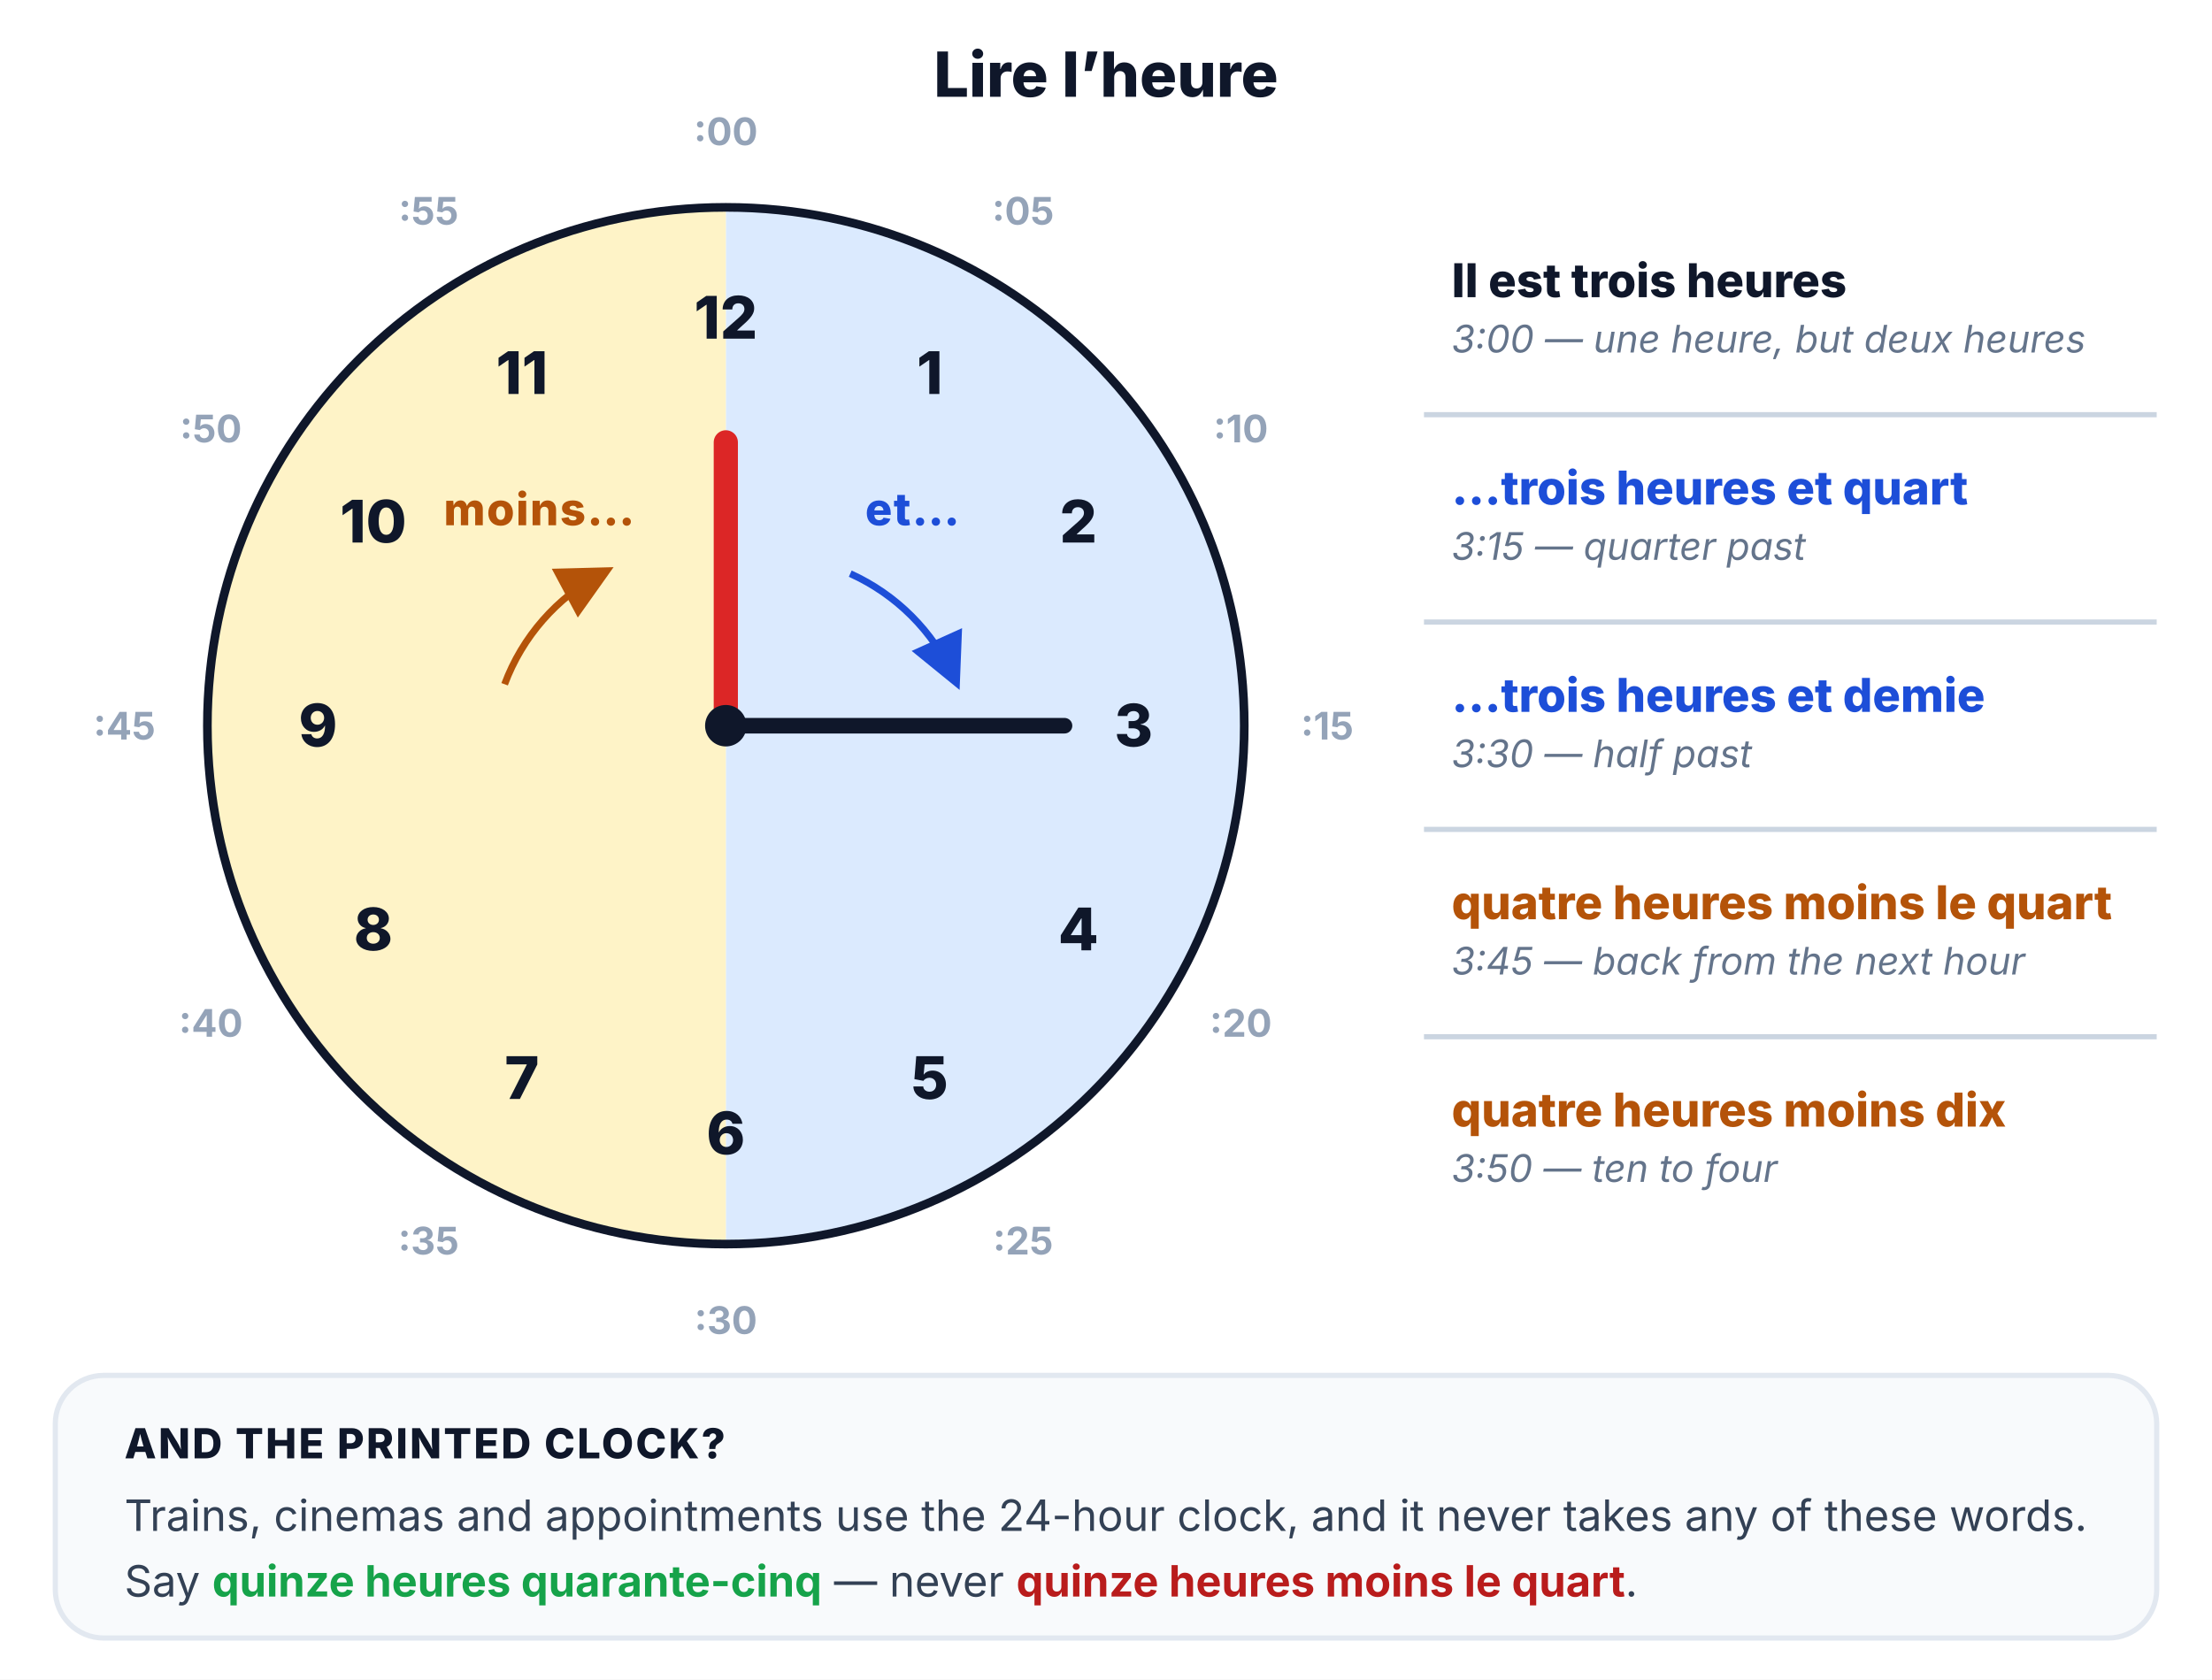
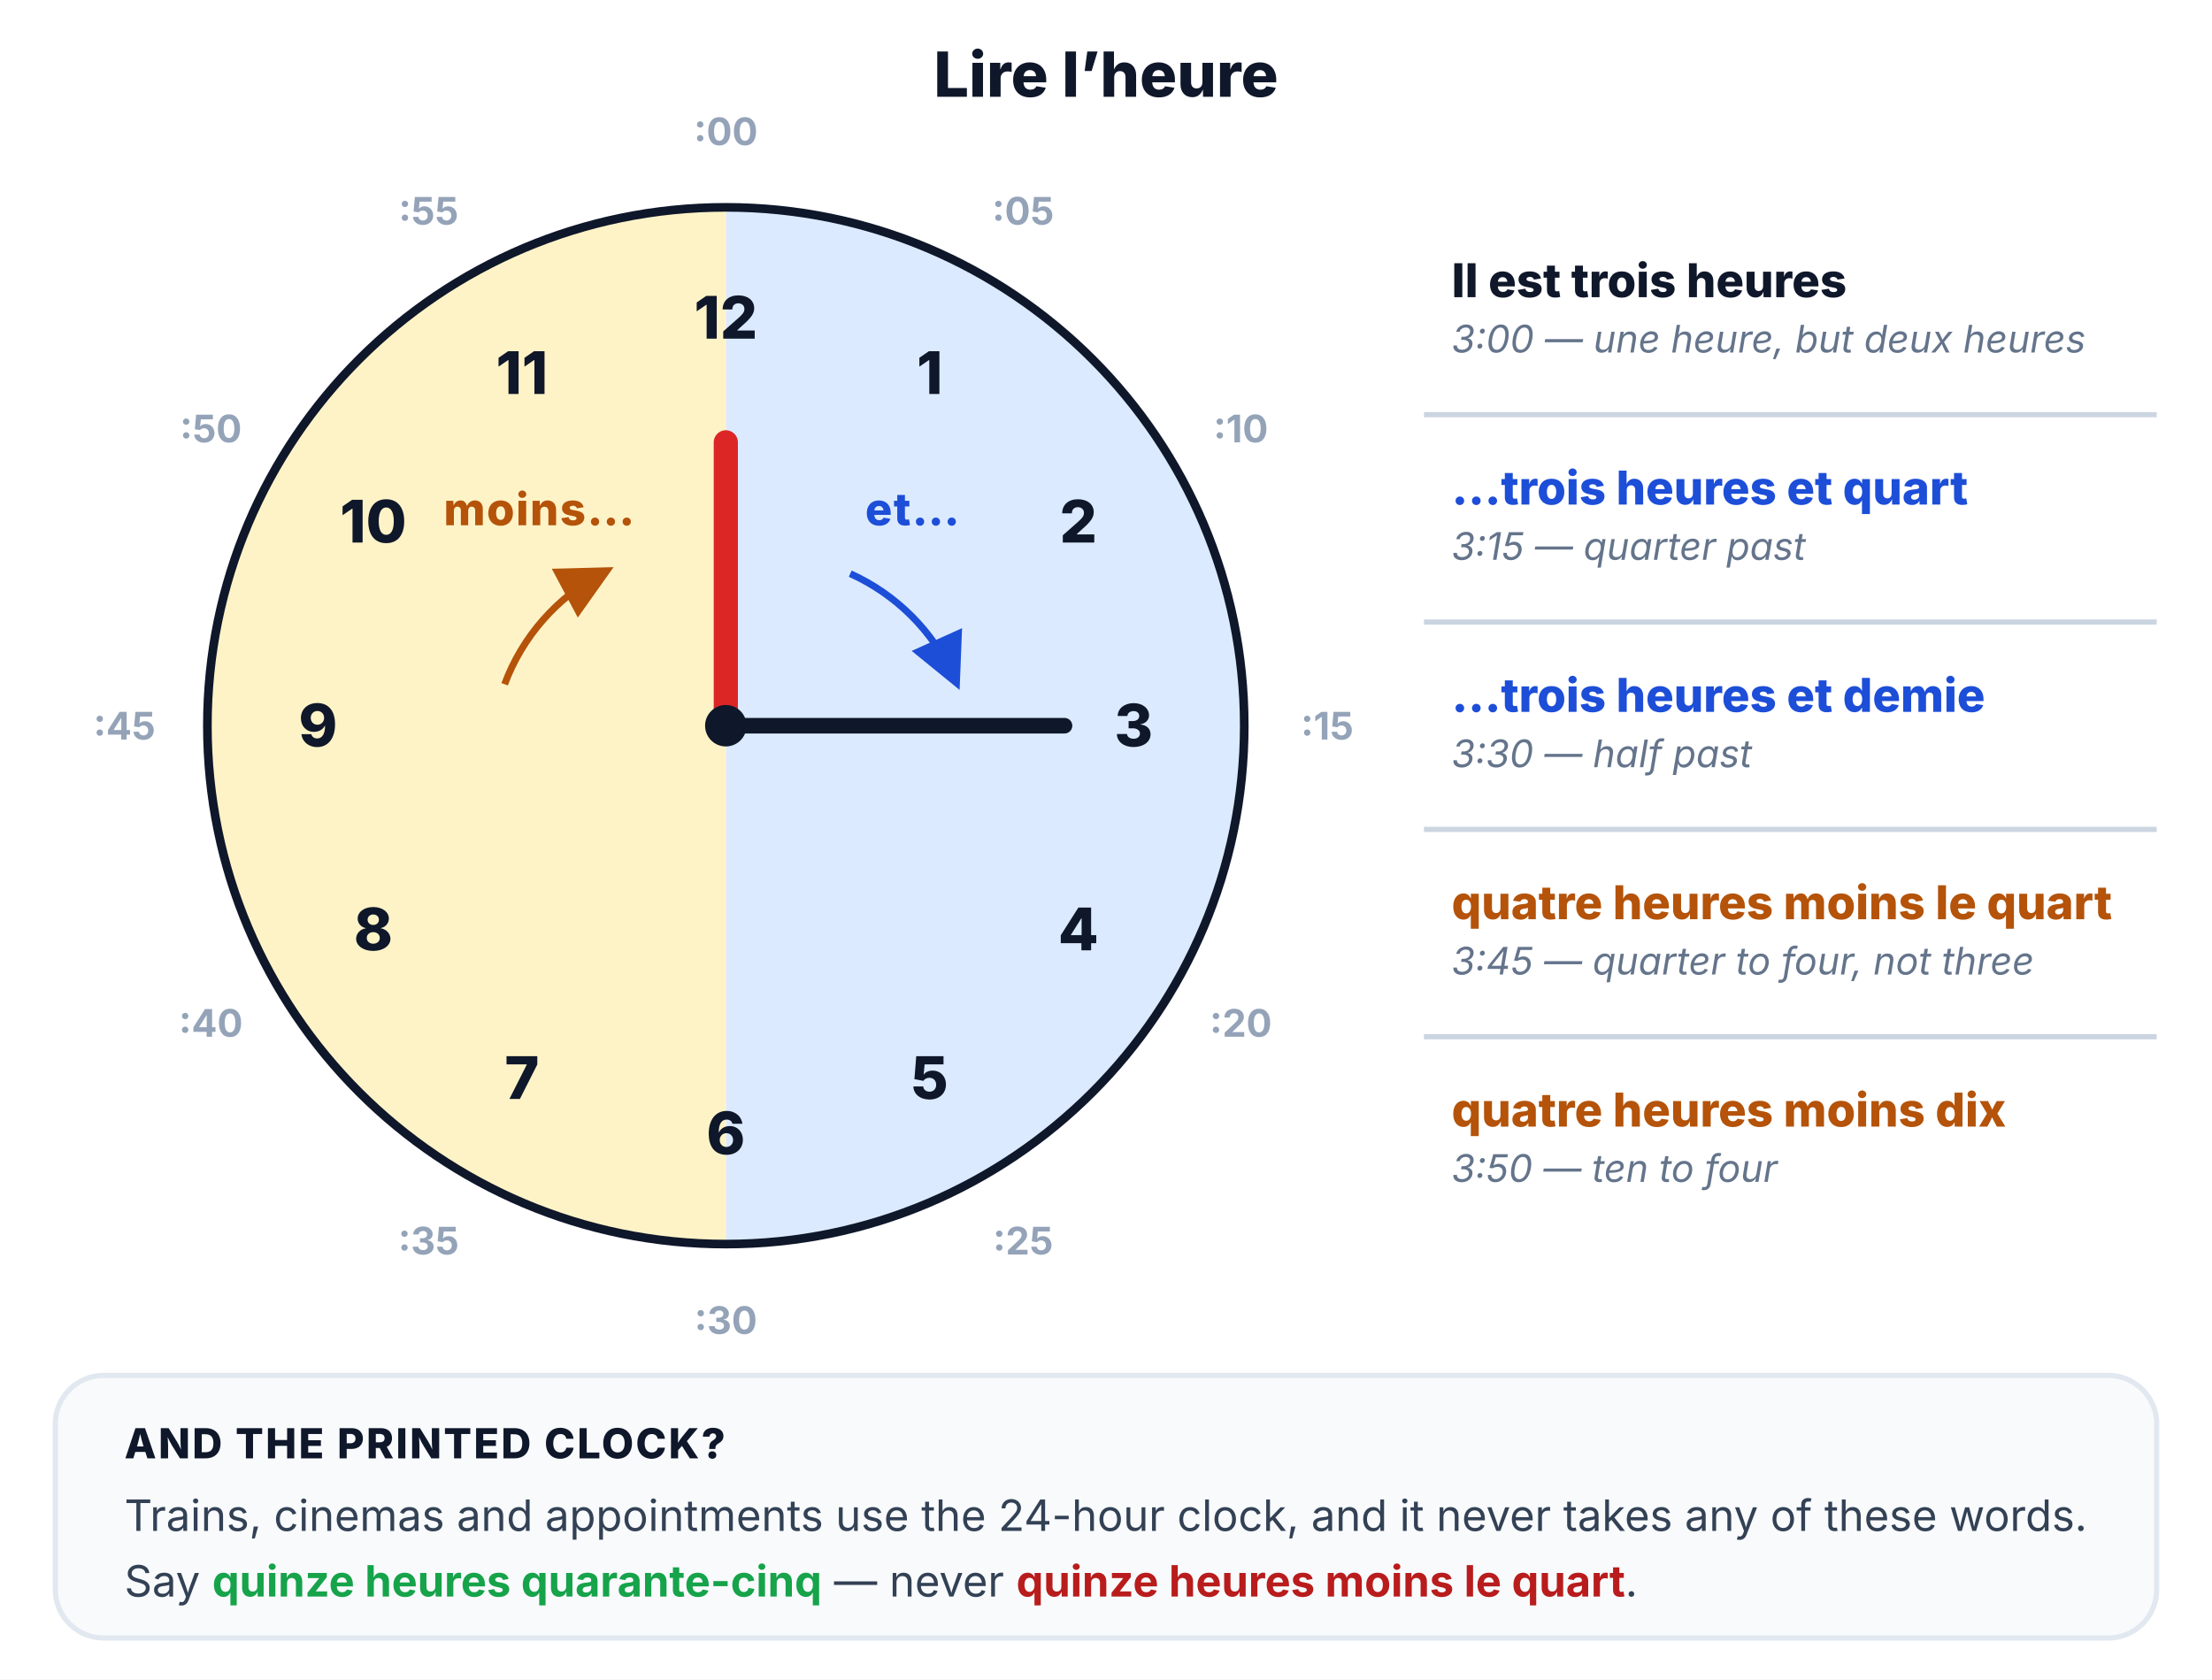
<svg xmlns="http://www.w3.org/2000/svg" viewBox="0 0 640 486" width="640" height="486" font-family="Inter, ui-sans-serif, system-ui, sans-serif" role="img" aria-label="A clock face split into two halves. The right half, from twelve down to six, counts forward with « et » — et quart at fifteen minutes past, et demie at thirty. The left half, from six back up to twelve, counts backwards from the next hour with « moins » — moins le quart at forty-five, moins dix at fifty. Beside the clock, the five positions written out. Below, a reminder that the twenty-four-hour clock never uses et quart, et demie or moins.">
  <defs>
    <marker id="ab" markerWidth="8" markerHeight="8" refX="6" refY="4" orient="auto">
      <path d="M0,0 L8,4 L0,8 Z" fill="#1d4ed8" />
    </marker>
    <marker id="aa" markerWidth="8" markerHeight="8" refX="6" refY="4" orient="auto">
      <path d="M0,0 L8,4 L0,8 Z" fill="#b45309" />
    </marker>
  </defs>
  <style>
    .num  { font-size: 17px; font-weight: 800; fill: #0f172a; }
    .min  { font-size: 11px; font-weight: 700; fill: #94a3b8; }
    .key  { font-size: 13.5px; font-weight: 800; }
    .gl   { font-size: 11px; font-style: italic; fill: #64748b; }
    .rule { font-size: 12.5px; fill: #334155; }
    .side { font-size: 13px; font-weight: 800; letter-spacing: .4px; }
  </style>
  <rect width="640" height="486" fill="#ffffff" />
  <text x="320" y="28" text-anchor="middle" font-size="18" font-weight="800" fill="#0f172a">Lire l’heure</text>
  <path d="M210,60 A150,150 0 0 1 210,360 Z" fill="#dbeafe" />
  <path d="M210,60 A150,150 0 0 0 210,360 Z" fill="#fef3c7" />
  <circle cx="210" cy="210" r="150" fill="none" stroke="#0f172a" stroke-width="2.5" />
  <text class="side" x="264" y="152" text-anchor="middle" fill="#1d4ed8">et…</text>
  <path d="M246,166 A60,60 0 0 1 276,196" stroke="#1d4ed8" stroke-width="2" fill="none" marker-end="url(#ab)" />
  <text class="side" x="156" y="152" text-anchor="middle" fill="#b45309">moins…</text>
  <path d="M146,198 A60,60 0 0 1 174,166" stroke="#b45309" stroke-width="2" fill="none" marker-end="url(#aa)" />
  <line x1="210" y1="210" x2="210" y2="128" stroke="#dc2626" stroke-width="7" stroke-linecap="round" />
  <line x1="210" y1="210" x2="308" y2="210" stroke="#0f172a" stroke-width="4.5" stroke-linecap="round" />
  <circle cx="210" cy="210" r="6" fill="#0f172a" />
  <g class="num" text-anchor="middle">
    <text x="210" y="98">12</text>
    <text x="269" y="114">1</text>
    <text x="312" y="157">2</text>
    <text x="328" y="216">3</text>
    <text x="312" y="275">4</text>
    <text x="269" y="318">5</text>
    <text x="210" y="334">6</text>
    <text x="151" y="318">7</text>
    <text x="108" y="275">8</text>
    <text x="92" y="216">9</text>
    <text x="108" y="157">10</text>
    <text x="151" y="114">11</text>
  </g>
  <g class="min" text-anchor="middle">
    <text x="210" y="42">:00</text>
    <text x="296" y="65">:05</text>
    <text x="359" y="128">:10</text>
    <text x="384" y="214">:15</text>
    <text x="359" y="300">:20</text>
    <text x="296" y="363">:25</text>
    <text x="210" y="386">:30</text>
    <text x="124" y="363">:35</text>
    <text x="61" y="300">:40</text>
    <text x="36" y="214">:45</text>
    <text x="61" y="128">:50</text>
    <text x="124" y="65">:55</text>
  </g>
  <g>
    <text class="key" x="420" y="86" fill="#0f172a">Il est trois heures</text>
    <text class="gl" x="420" y="102">3:00 — une heure, but deux heures</text>
    <text class="key" x="420" y="146" fill="#1d4ed8">…trois heures et quart</text>
    <text class="gl" x="420" y="162">3:15 — quarter past</text>
    <text class="key" x="420" y="206" fill="#1d4ed8">…trois heures et demie</text>
    <text class="gl" x="420" y="222">3:30 — half past</text>
    <text class="key" x="420" y="266" fill="#b45309">quatre heures moins le quart</text>
-     <text class="gl" x="420" y="282">3:45 — back from the next hour</text>
+     <text class="gl" x="420" y="282">3:45 — quarter to four, not three</text>
    <text class="key" x="420" y="326" fill="#b45309">quatre heures moins dix</text>
    <text class="gl" x="420" y="342">3:50 — ten to four</text>
  </g>
  <g stroke="#cbd5e1" stroke-width="1.5">
    <path d="M412,120 H624" />
    <path d="M412,180 H624" />
    <path d="M412,240 H624" />
    <path d="M412,300 H624" />
  </g>
  <rect x="16" y="398" width="608" height="76" rx="14" fill="#f8fafc" stroke="#e2e8f0" stroke-width="1.5" />
  <text x="36" y="422" font-size="12" font-weight="800" letter-spacing="0.6" fill="#0f172a">AND THE PRINTED CLOCK?</text>
  <text class="rule" x="36" y="443">Trains, cinemas and appointments use the 24-hour clock, and it never takes any of these words.</text>
  <text class="rule" x="36" y="462">Say <tspan font-weight="700" fill="#16a34a">quinze heures quarante-cinq</tspan> — never <tspan font-weight="700" fill="#b91c1c">quinze heures moins le quart</tspan>.</text>
</svg>
